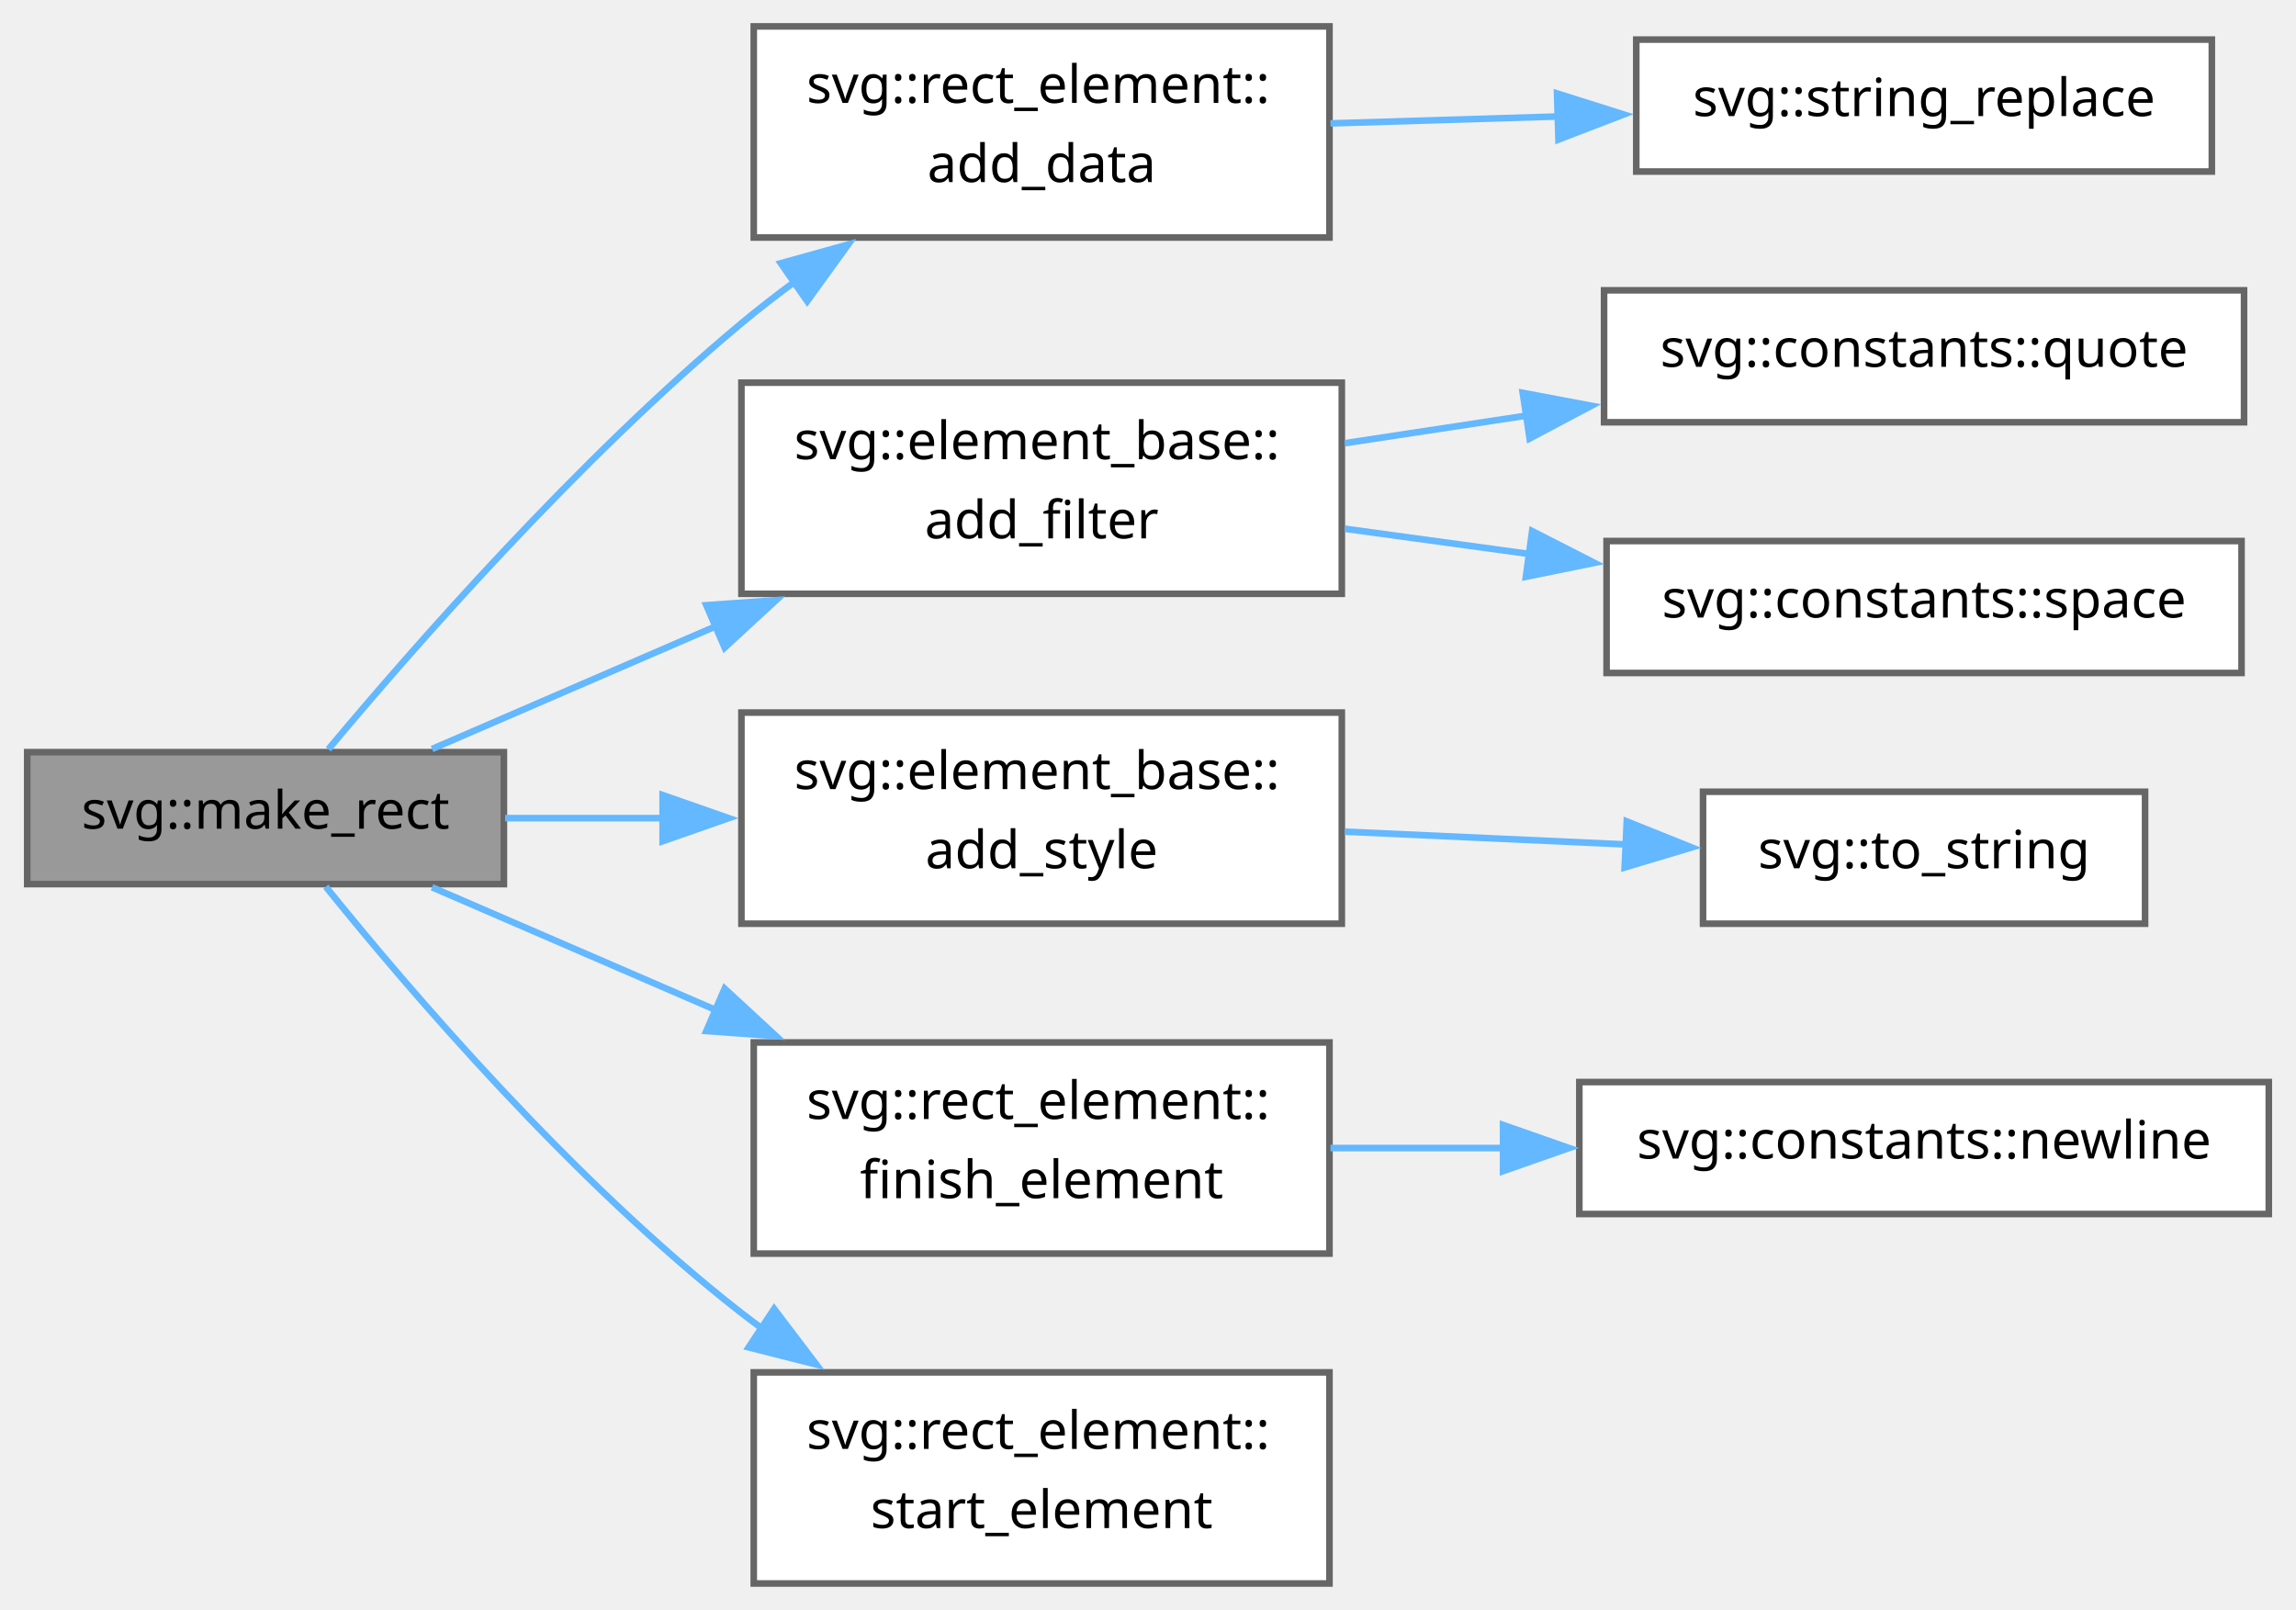
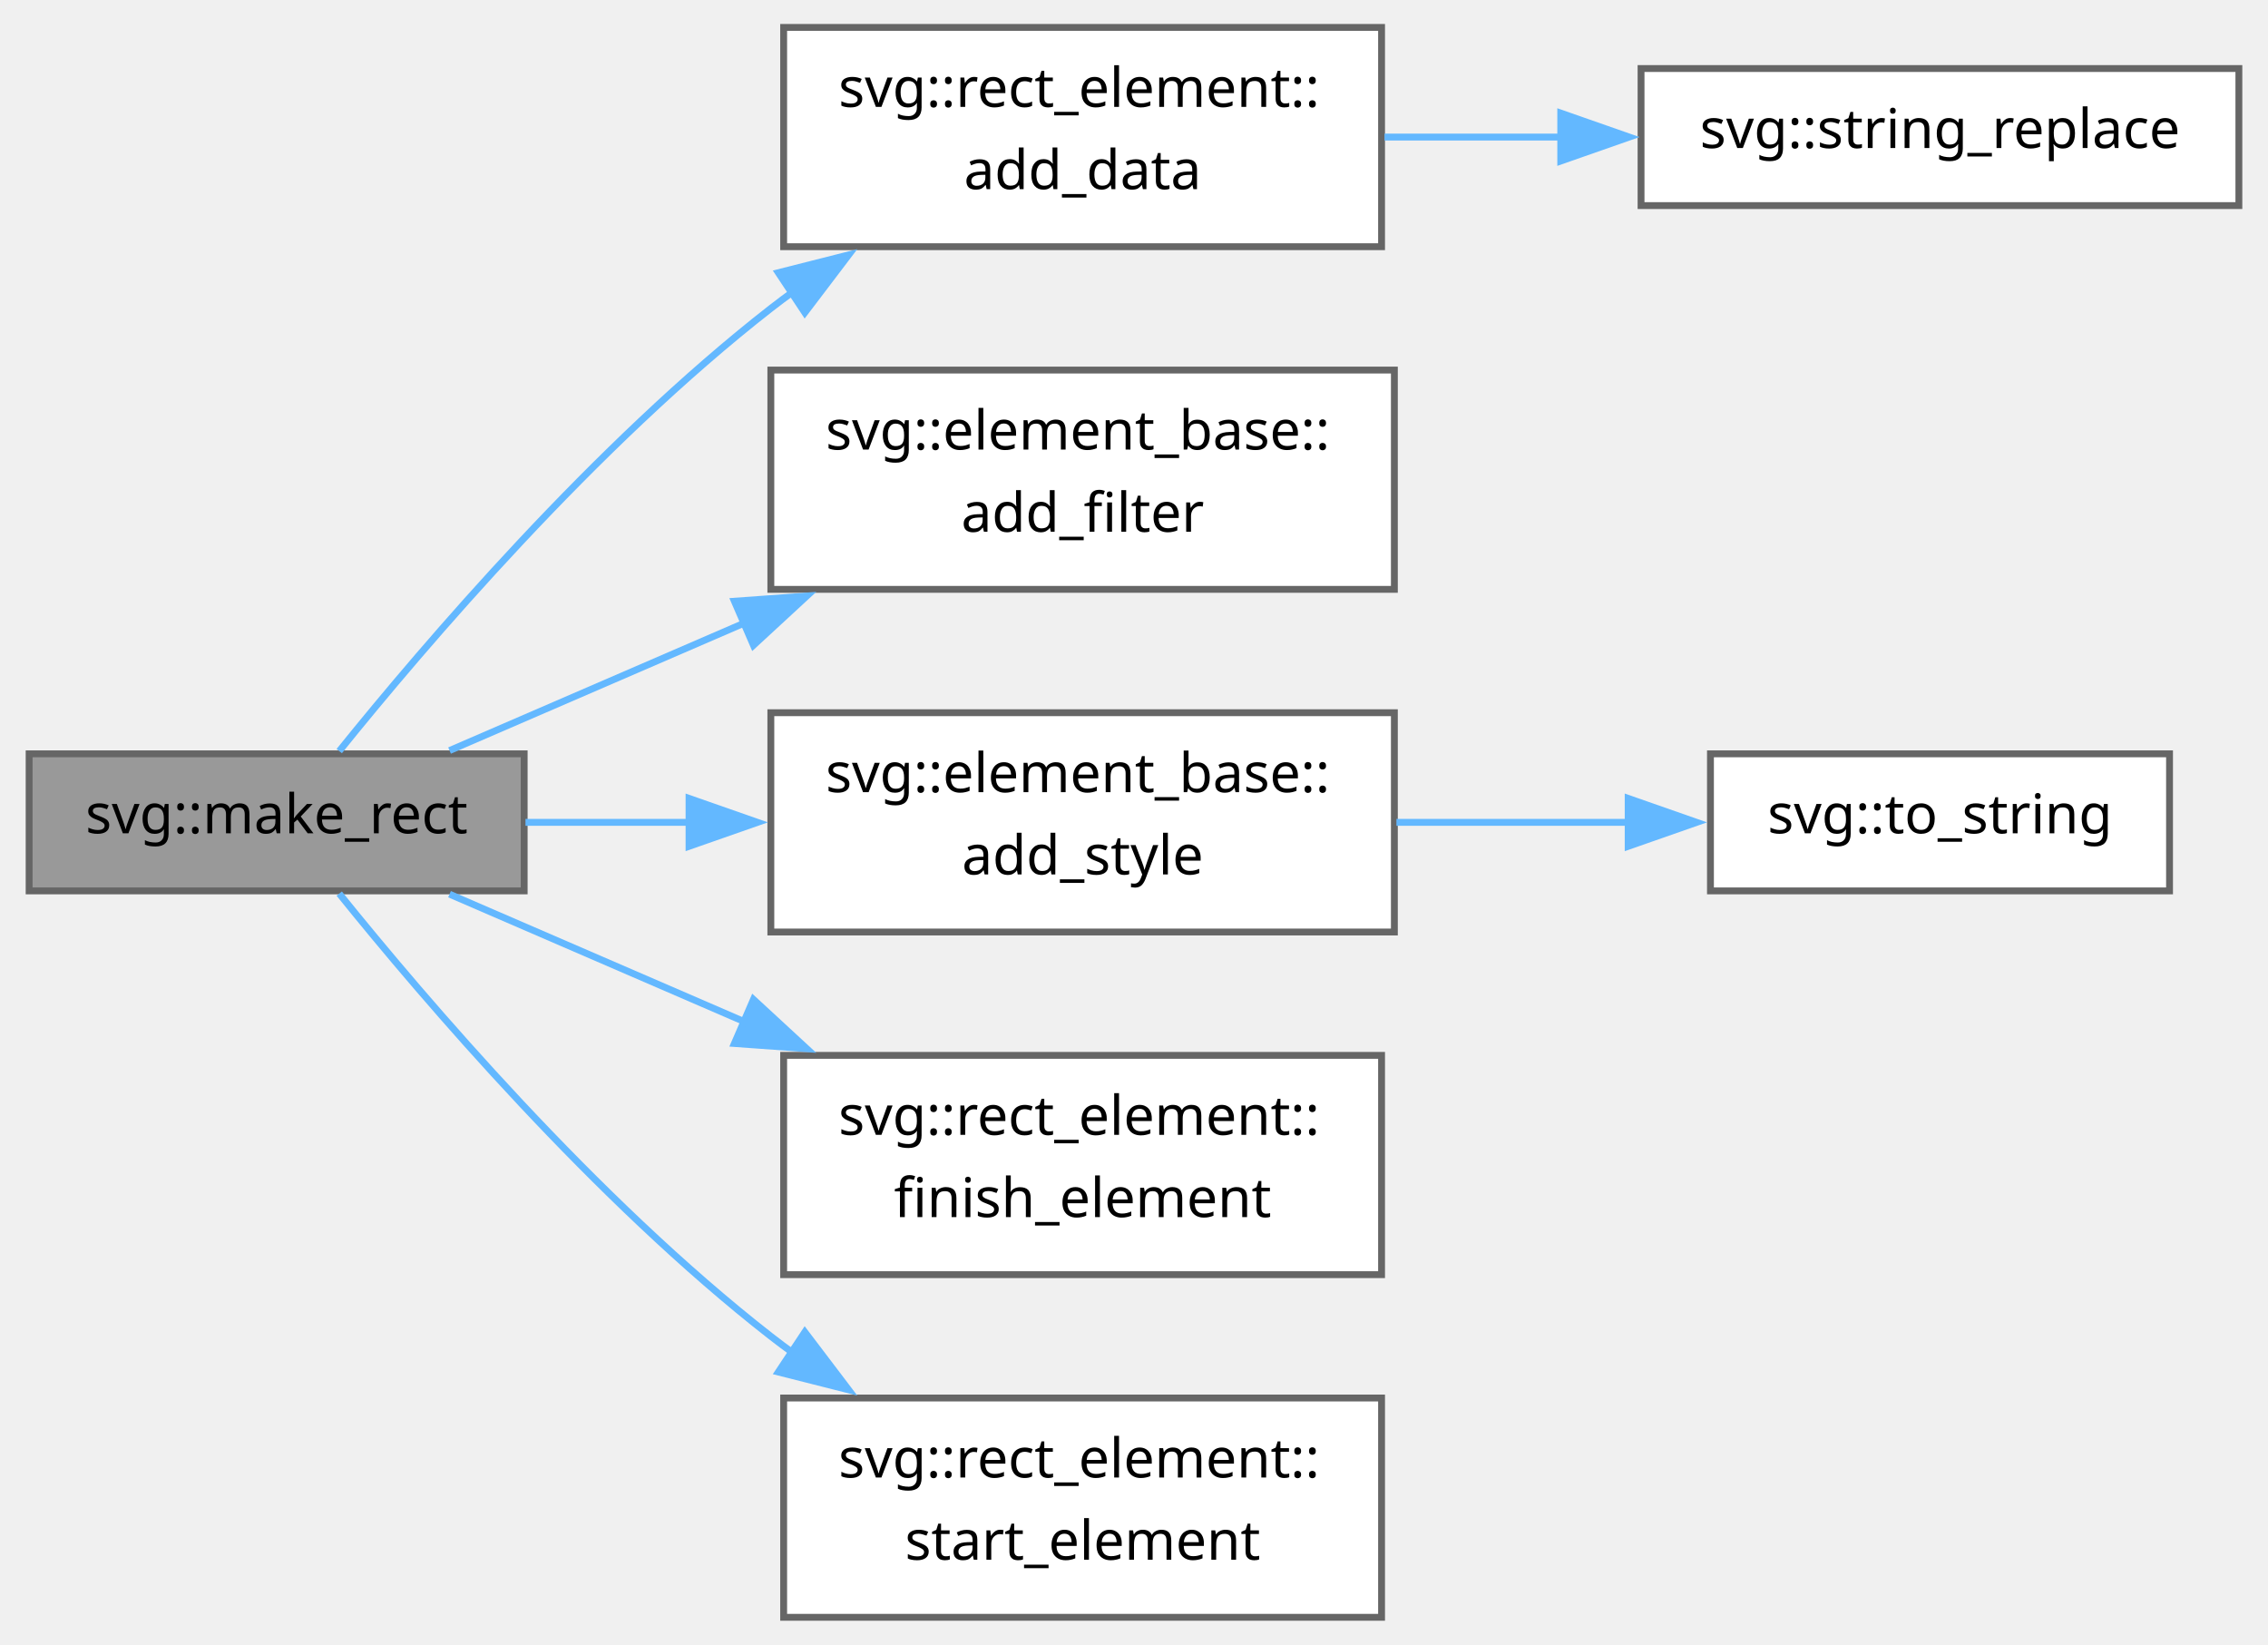
- <svg xmlns="http://www.w3.org/2000/svg" xmlns:xlink="http://www.w3.org/1999/xlink" width="348pt" height="244pt" viewBox="0.00 0.00 347.75 244.00">
-   <g id="graph0" class="graph" transform="scale(1 1) rotate(0) translate(4 240)">
+ <svg xmlns="http://www.w3.org/2000/svg" xmlns:xlink="http://www.w3.org/1999/xlink" width="331pt" height="240pt" viewBox="0.00 0.00 330.50 240.00">
+   <g id="graph0" class="graph" transform="scale(1 1) rotate(0) translate(4 236)">
    <g id="Node000001" class="node">
      <g id="a_Node000001">
        <a xlink:title="Create rect_element at origin.">
          <polygon fill="#999999" stroke="#666666" points="72.25,-126 0,-126 0,-106 72.25,-106 72.25,-126" />
          <text text-anchor="middle" x="36.12" y="-114.4" font-family="SourceSans" font-size="8.00">svg::make_rect</text>
        </a>
      </g>
    </g>
    <g id="Node000002" class="node">
      <g id="a_Node000002">
        <a xlink:href="group__elements.html#a1dd6663d882fb5dd14a47462a77f351b" target="_top" xlink:title="Either serialize immediately (as below), or create data structure that adds data to data_vec and then...">
-           <polygon fill="white" stroke="#666666" points="197.38,-236 110.12,-236 110.12,-204 197.38,-204 197.38,-236" />
-           <text text-anchor="start" x="118.12" y="-224.4" font-family="SourceSans" font-size="8.00">svg::rect_element::</text>
-           <text text-anchor="middle" x="153.75" y="-212.4" font-family="SourceSans" font-size="8.00">add_data</text>
+           <polygon fill="white" stroke="#666666" points="197.38,-232 110.12,-232 110.12,-200 197.38,-200 197.38,-232" />
+           <text text-anchor="start" x="118.12" y="-220.4" font-family="SourceSans" font-size="8.00">svg::rect_element::</text>
+           <text text-anchor="middle" x="153.75" y="-208.4" font-family="SourceSans" font-size="8.00">add_data</text>
        </a>
      </g>
    </g>
    <g id="edge1_Node000001_Node000002" class="edge">
      <g id="a_edge1_Node000001_Node000002">
        <a xlink:title=" ">
-           <path fill="none" stroke="#63b8ff" d="M45.65,-126.44C58.35,-141.64 83.44,-170.32 108.25,-191 110.86,-193.17 113.64,-195.32 116.48,-197.41" />
-           <polygon fill="#63b8ff" stroke="#63b8ff" points="114.22,-200.1 124.43,-202.94 118.22,-194.35 114.22,-200.1" />
+           <path fill="none" stroke="#63b8ff" d="M45.26,-126.4C57.68,-141.81 82.63,-171.04 108.25,-191 109.35,-191.86 110.48,-192.7 111.64,-193.54" />
+           <polygon fill="#63b8ff" stroke="#63b8ff" points="109.34,-196.21 119.61,-198.81 113.21,-190.38 109.34,-196.21" />
        </a>
      </g>
    </g>
    <g id="Node000004" class="node">
      <g id="a_Node000004">
        <a xlink:href="group__elements.html#a1b22cfab9437b40c8b877ffe5472ff02" target="_top" xlink:title=" ">
          <polygon fill="white" stroke="#666666" points="199.25,-182 108.25,-182 108.25,-150 199.25,-150 199.25,-182" />
          <text text-anchor="start" x="116.25" y="-170.4" font-family="SourceSans" font-size="8.00">svg::element_base::</text>
          <text text-anchor="middle" x="153.75" y="-158.4" font-family="SourceSans" font-size="8.00">add_filter</text>
        </a>
      </g>
    </g>
    <g id="edge3_Node000001_Node000004" class="edge">
      <g id="a_edge3_Node000001_Node000004">
        <a xlink:title=" ">
          <path fill="none" stroke="#63b8ff" d="M61.36,-126.48C73.95,-131.93 89.8,-138.78 104.74,-145.24" />
          <polygon fill="#63b8ff" stroke="#63b8ff" points="102.93,-148.27 113.5,-149.03 105.71,-141.84 102.93,-148.27" />
        </a>
      </g>
    </g>
-     <g id="Node000007" class="node">
-       <g id="a_Node000007">
+     <g id="Node000005" class="node">
+       <g id="a_Node000005">
        <a xlink:href="group__elements.html#a238b38ca99a1cf6c2baf80c8e4338d99" target="_top" xlink:title=" ">
          <polygon fill="white" stroke="#666666" points="199.25,-132 108.25,-132 108.25,-100 199.25,-100 199.25,-132" />
          <text text-anchor="start" x="116.25" y="-120.4" font-family="SourceSans" font-size="8.00">svg::element_base::</text>
          <text text-anchor="middle" x="153.75" y="-108.4" font-family="SourceSans" font-size="8.00">add_style</text>
        </a>
      </g>
    </g>
-     <g id="edge6_Node000001_Node000007" class="edge">
-       <g id="a_edge6_Node000001_Node000007">
+     <g id="edge4_Node000001_Node000005" class="edge">
+       <g id="a_edge4_Node000001_Node000005">
        <a xlink:title=" ">
          <path fill="none" stroke="#63b8ff" d="M72.44,-116C80.03,-116 88.22,-116 96.38,-116" />
          <polygon fill="#63b8ff" stroke="#63b8ff" points="96.31,-119.5 106.31,-116 96.31,-112.5 96.31,-119.5" />
        </a>
      </g>
    </g>
-     <g id="Node000009" class="node">
-       <g id="a_Node000009">
+     <g id="Node000007" class="node">
+       <g id="a_Node000007">
        <a xlink:href="group__elements.html#gad01750ac554c6bd6871a930c90e17a04" target="_top" xlink:title=" ">
          <polygon fill="white" stroke="#666666" points="197.38,-82 110.12,-82 110.12,-50 197.38,-50 197.38,-82" />
          <text text-anchor="start" x="118.12" y="-70.4" font-family="SourceSans" font-size="8.00">svg::rect_element::</text>
          <text text-anchor="middle" x="153.75" y="-58.4" font-family="SourceSans" font-size="8.00">finish_element</text>
        </a>
      </g>
    </g>
-     <g id="edge8_Node000001_Node000009" class="edge">
-       <g id="a_edge8_Node000001_Node000009">
+     <g id="edge6_Node000001_Node000007" class="edge">
+       <g id="a_edge6_Node000001_Node000007">
        <a xlink:title=" ">
          <path fill="none" stroke="#63b8ff" d="M61.36,-105.52C73.95,-100.07 89.8,-93.22 104.74,-86.76" />
          <polygon fill="#63b8ff" stroke="#63b8ff" points="105.71,-90.16 113.5,-82.97 102.93,-83.73 105.71,-90.16" />
        </a>
      </g>
    </g>
-     <g id="Node000011" class="node">
-       <g id="a_Node000011">
+     <g id="Node000008" class="node">
+       <g id="a_Node000008">
        <a xlink:href="group__elements.html#a1e0ed5e9dfe1244317a87d7e6774348b" target="_top" xlink:title=" ">
          <polygon fill="white" stroke="#666666" points="197.38,-32 110.12,-32 110.12,0 197.38,0 197.38,-32" />
          <text text-anchor="start" x="118.12" y="-20.4" font-family="SourceSans" font-size="8.00">svg::rect_element::</text>
          <text text-anchor="middle" x="153.75" y="-8.4" font-family="SourceSans" font-size="8.00">start_element</text>
        </a>
      </g>
    </g>
-     <g id="edge10_Node000001_Node000011" class="edge">
-       <g id="a_edge10_Node000001_Node000011">
+     <g id="edge7_Node000001_Node000008" class="edge">
+       <g id="a_edge7_Node000001_Node000008">
        <a xlink:title=" ">
          <path fill="none" stroke="#63b8ff" d="M45.26,-105.6C57.68,-90.19 82.63,-60.96 108.25,-41 109.35,-40.14 110.48,-39.3 111.64,-38.46" />
          <polygon fill="#63b8ff" stroke="#63b8ff" points="113.21,-41.62 119.61,-33.19 109.34,-35.79 113.21,-41.62" />
        </a>
      </g>
    </g>
    <g id="Node000003" class="node">
      <g id="a_Node000003">
        <a xlink:href="namespacesvg.html#a48ac748e89e22789d1772326a98dd7b6" target="_top" xlink:title=" ">
-           <polygon fill="white" stroke="#666666" points="331.12,-234 243.88,-234 243.88,-214 331.12,-214 331.12,-234" />
-           <text text-anchor="middle" x="287.5" y="-222.4" font-family="SourceSans" font-size="8.00">svg::string_replace</text>
+           <polygon fill="white" stroke="#666666" points="322.5,-226 235.25,-226 235.25,-206 322.5,-206 322.5,-226" />
+           <text text-anchor="middle" x="278.88" y="-214.4" font-family="SourceSans" font-size="8.00">svg::string_replace</text>
        </a>
      </g>
    </g>
    <g id="edge2_Node000002_Node000003" class="edge">
      <g id="a_edge2_Node000002_Node000003">
        <a xlink:title=" ">
-           <path fill="none" stroke="#63b8ff" d="M197.53,-221.3C208.57,-221.63 220.61,-222 232.16,-222.35" />
-           <polygon fill="#63b8ff" stroke="#63b8ff" points="231.87,-225.84 241.98,-222.65 232.09,-218.85 231.87,-225.84" />
-         </a>
-       </g>
-     </g>
-     <g id="Node000005" class="node">
-       <g id="a_Node000005">
-         <a xlink:href="namespacesvg_1_1constants.html#a3972655f1dfdc090ec2592d1fb37e87c" target="_top" xlink:title=" ">
-           <polygon fill="white" stroke="#666666" points="336,-196 239,-196 239,-176 336,-176 336,-196" />
-           <text text-anchor="middle" x="287.5" y="-184.4" font-family="SourceSans" font-size="8.00">svg::constants::quote</text>
-         </a>
-       </g>
-     </g>
-     <g id="edge4_Node000004_Node000005" class="edge">
-       <g id="a_edge4_Node000004_Node000005">
-         <a xlink:title=" ">
-           <path fill="none" stroke="#63b8ff" d="M199.72,-172.83C208.63,-174.18 218.1,-175.62 227.39,-177.03" />
-           <polygon fill="#63b8ff" stroke="#63b8ff" points="226.67,-180.46 237.08,-178.5 227.72,-173.54 226.67,-180.46" />
+           <path fill="none" stroke="#63b8ff" d="M197.81,-216C206.2,-216 215.1,-216 223.79,-216" />
+           <polygon fill="#63b8ff" stroke="#63b8ff" points="223.53,-219.5 233.53,-216 223.53,-212.5 223.53,-219.5" />
        </a>
      </g>
    </g>
    <g id="Node000006" class="node">
      <g id="a_Node000006">
-         <a xlink:href="namespacesvg_1_1constants.html#ac460bc8db60d85c3ae1cf8b1a903405e" target="_top" xlink:title="Formatting character constants.">
-           <polygon fill="white" stroke="#666666" points="335.62,-158 239.38,-158 239.38,-138 335.62,-138 335.62,-158" />
-           <text text-anchor="middle" x="287.5" y="-146.4" font-family="SourceSans" font-size="8.00">svg::constants::space</text>
+         <a xlink:href="namespacesvg.html#a36b1c48ad4601b205790e3772ad0a7b6" target="_top" xlink:title=" ">
+           <polygon fill="white" stroke="#666666" points="312.38,-126 245.38,-126 245.38,-106 312.38,-106 312.38,-126" />
+           <text text-anchor="middle" x="278.88" y="-114.4" font-family="SourceSans" font-size="8.00">svg::to_string</text>
        </a>
      </g>
    </g>
-     <g id="edge5_Node000004_Node000006" class="edge">
-       <g id="a_edge5_Node000004_Node000006">
+     <g id="edge5_Node000005_Node000006" class="edge">
+       <g id="a_edge5_Node000005_Node000006">
        <a xlink:title=" ">
-           <path fill="none" stroke="#63b8ff" d="M199.72,-159.86C208.73,-158.62 218.32,-157.31 227.72,-156.03" />
-           <polygon fill="#63b8ff" stroke="#63b8ff" points="228.1,-159.51 237.53,-154.69 227.15,-152.58 228.1,-159.51" />
-         </a>
-       </g>
-     </g>
-     <g id="Node000008" class="node">
-       <g id="a_Node000008">
-         <a xlink:href="namespacesvg.html#a36b1c48ad4601b205790e3772ad0a7b6" target="_top" xlink:title=" ">
-           <polygon fill="white" stroke="#666666" points="321,-120 254,-120 254,-100 321,-100 321,-120" />
-           <text text-anchor="middle" x="287.5" y="-108.4" font-family="SourceSans" font-size="8.00">svg::to_string</text>
-         </a>
-       </g>
-     </g>
-     <g id="edge7_Node000007_Node000008" class="edge">
-       <g id="a_edge7_Node000007_Node000008">
-         <a xlink:title=" ">
-           <path fill="none" stroke="#63b8ff" d="M199.72,-113.95C213.58,-113.32 228.82,-112.63 242.61,-112" />
-           <polygon fill="#63b8ff" stroke="#63b8ff" points="242.44,-115.51 252.27,-111.56 242.12,-108.52 242.44,-115.51" />
-         </a>
-       </g>
-     </g>
-     <g id="Node000010" class="node">
-       <g id="a_Node000010">
-         <a xlink:href="namespacesvg_1_1constants.html#aa7f04c2ea699a1b1e2e790de5ac33f38" target="_top" xlink:title=" ">
-           <polygon fill="white" stroke="#666666" points="339.75,-76 235.25,-76 235.25,-56 339.75,-56 339.75,-76" />
-           <text text-anchor="middle" x="287.5" y="-64.4" font-family="SourceSans" font-size="8.00">svg::constants::newline</text>
-         </a>
-       </g>
-     </g>
-     <g id="edge9_Node000009_Node000010" class="edge">
-       <g id="a_edge9_Node000009_Node000010">
-         <a xlink:title=" ">
-           <path fill="none" stroke="#63b8ff" d="M197.53,-66C205.98,-66 215.01,-66 223.96,-66" />
-           <polygon fill="#63b8ff" stroke="#63b8ff" points="223.69,-69.5 233.69,-66 223.69,-62.5 223.69,-69.5" />
+           <path fill="none" stroke="#63b8ff" d="M199.55,-116C210.67,-116 222.59,-116 233.69,-116" />
+           <polygon fill="#63b8ff" stroke="#63b8ff" points="233.37,-119.5 243.37,-116 233.37,-112.5 233.37,-119.5" />
        </a>
      </g>
    </g>
  </g>
</svg>
